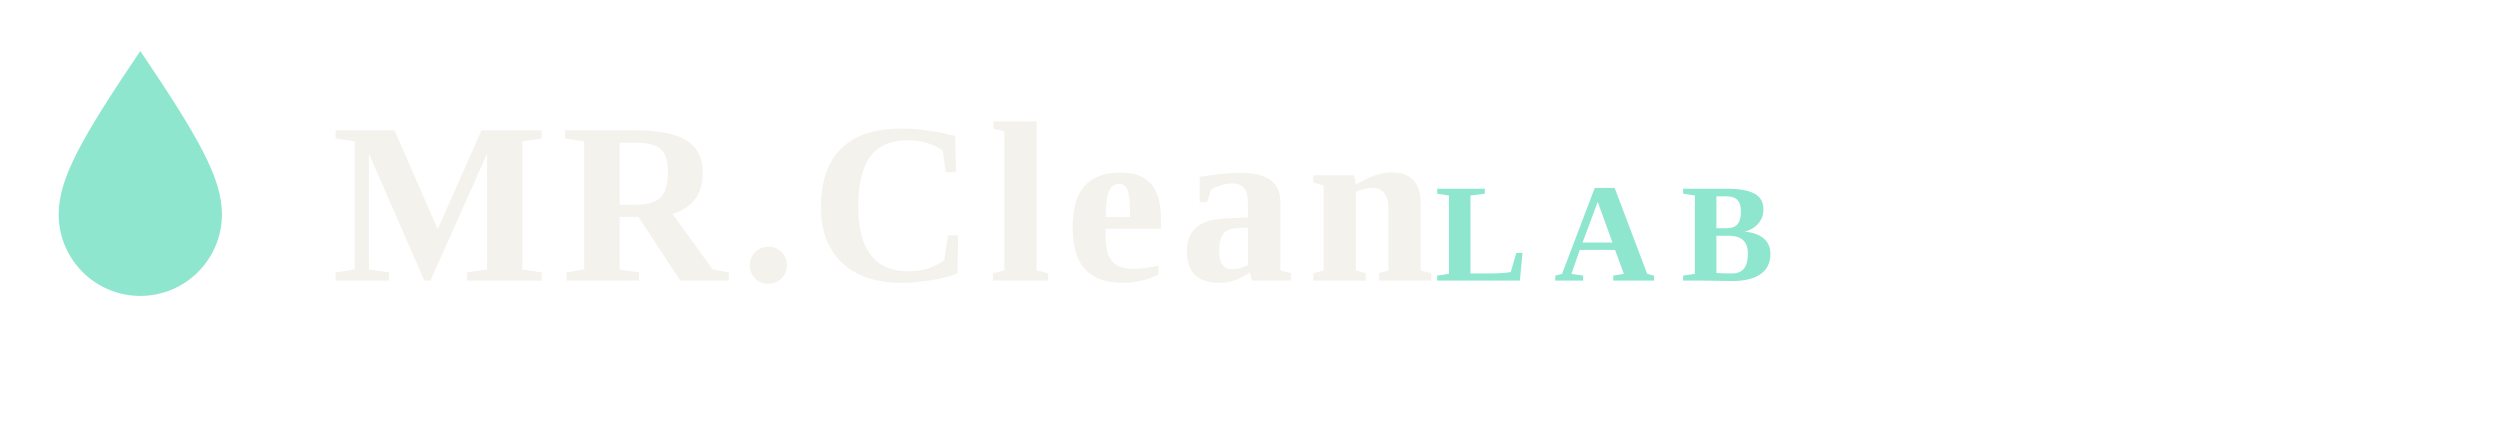
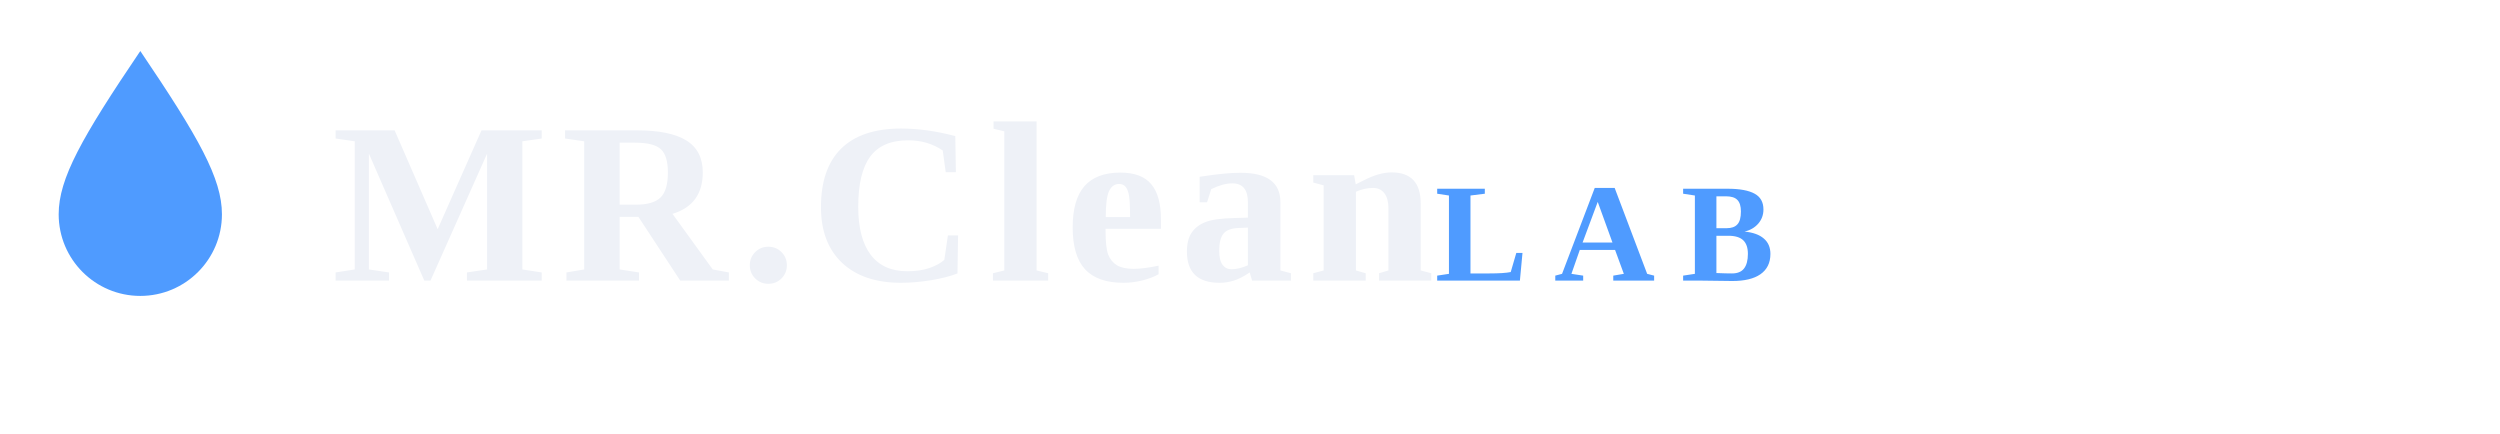
<svg xmlns="http://www.w3.org/2000/svg" viewBox="0 0 196 34" role="img" aria-label="MR.Clean Lab">
-   <path d="M11 4c4.6 6.8 6.4 10 6.4 12.8a6.4 6.4 0 1 1-12.8 0C4.6 14 6.4 10.8 11 4Z" fill="#8fe6cf" />
-   <text x="26" y="22" font-family="'Shippori Mincho','Times New Roman',serif" font-weight="700" font-size="18" fill="#f4f2ec" letter-spacing="1">MR.Clean<tspan fill="#8fe6cf" font-size="11" letter-spacing="2"> LAB</tspan>
+   <path d="M11 4c4.6 6.8 6.4 10 6.4 12.8a6.4 6.4 0 1 1-12.8 0C4.6 14 6.4 10.8 11 4Z" fill="#4f9bff" />
+   <text x="26" y="22" font-family="'Shippori Mincho','Times New Roman',serif" font-weight="700" font-size="18" fill="#eef1f7" letter-spacing="1">MR.Clean<tspan fill="#4f9bff" font-size="11" letter-spacing="2"> LAB</tspan>
  </text>
</svg>
